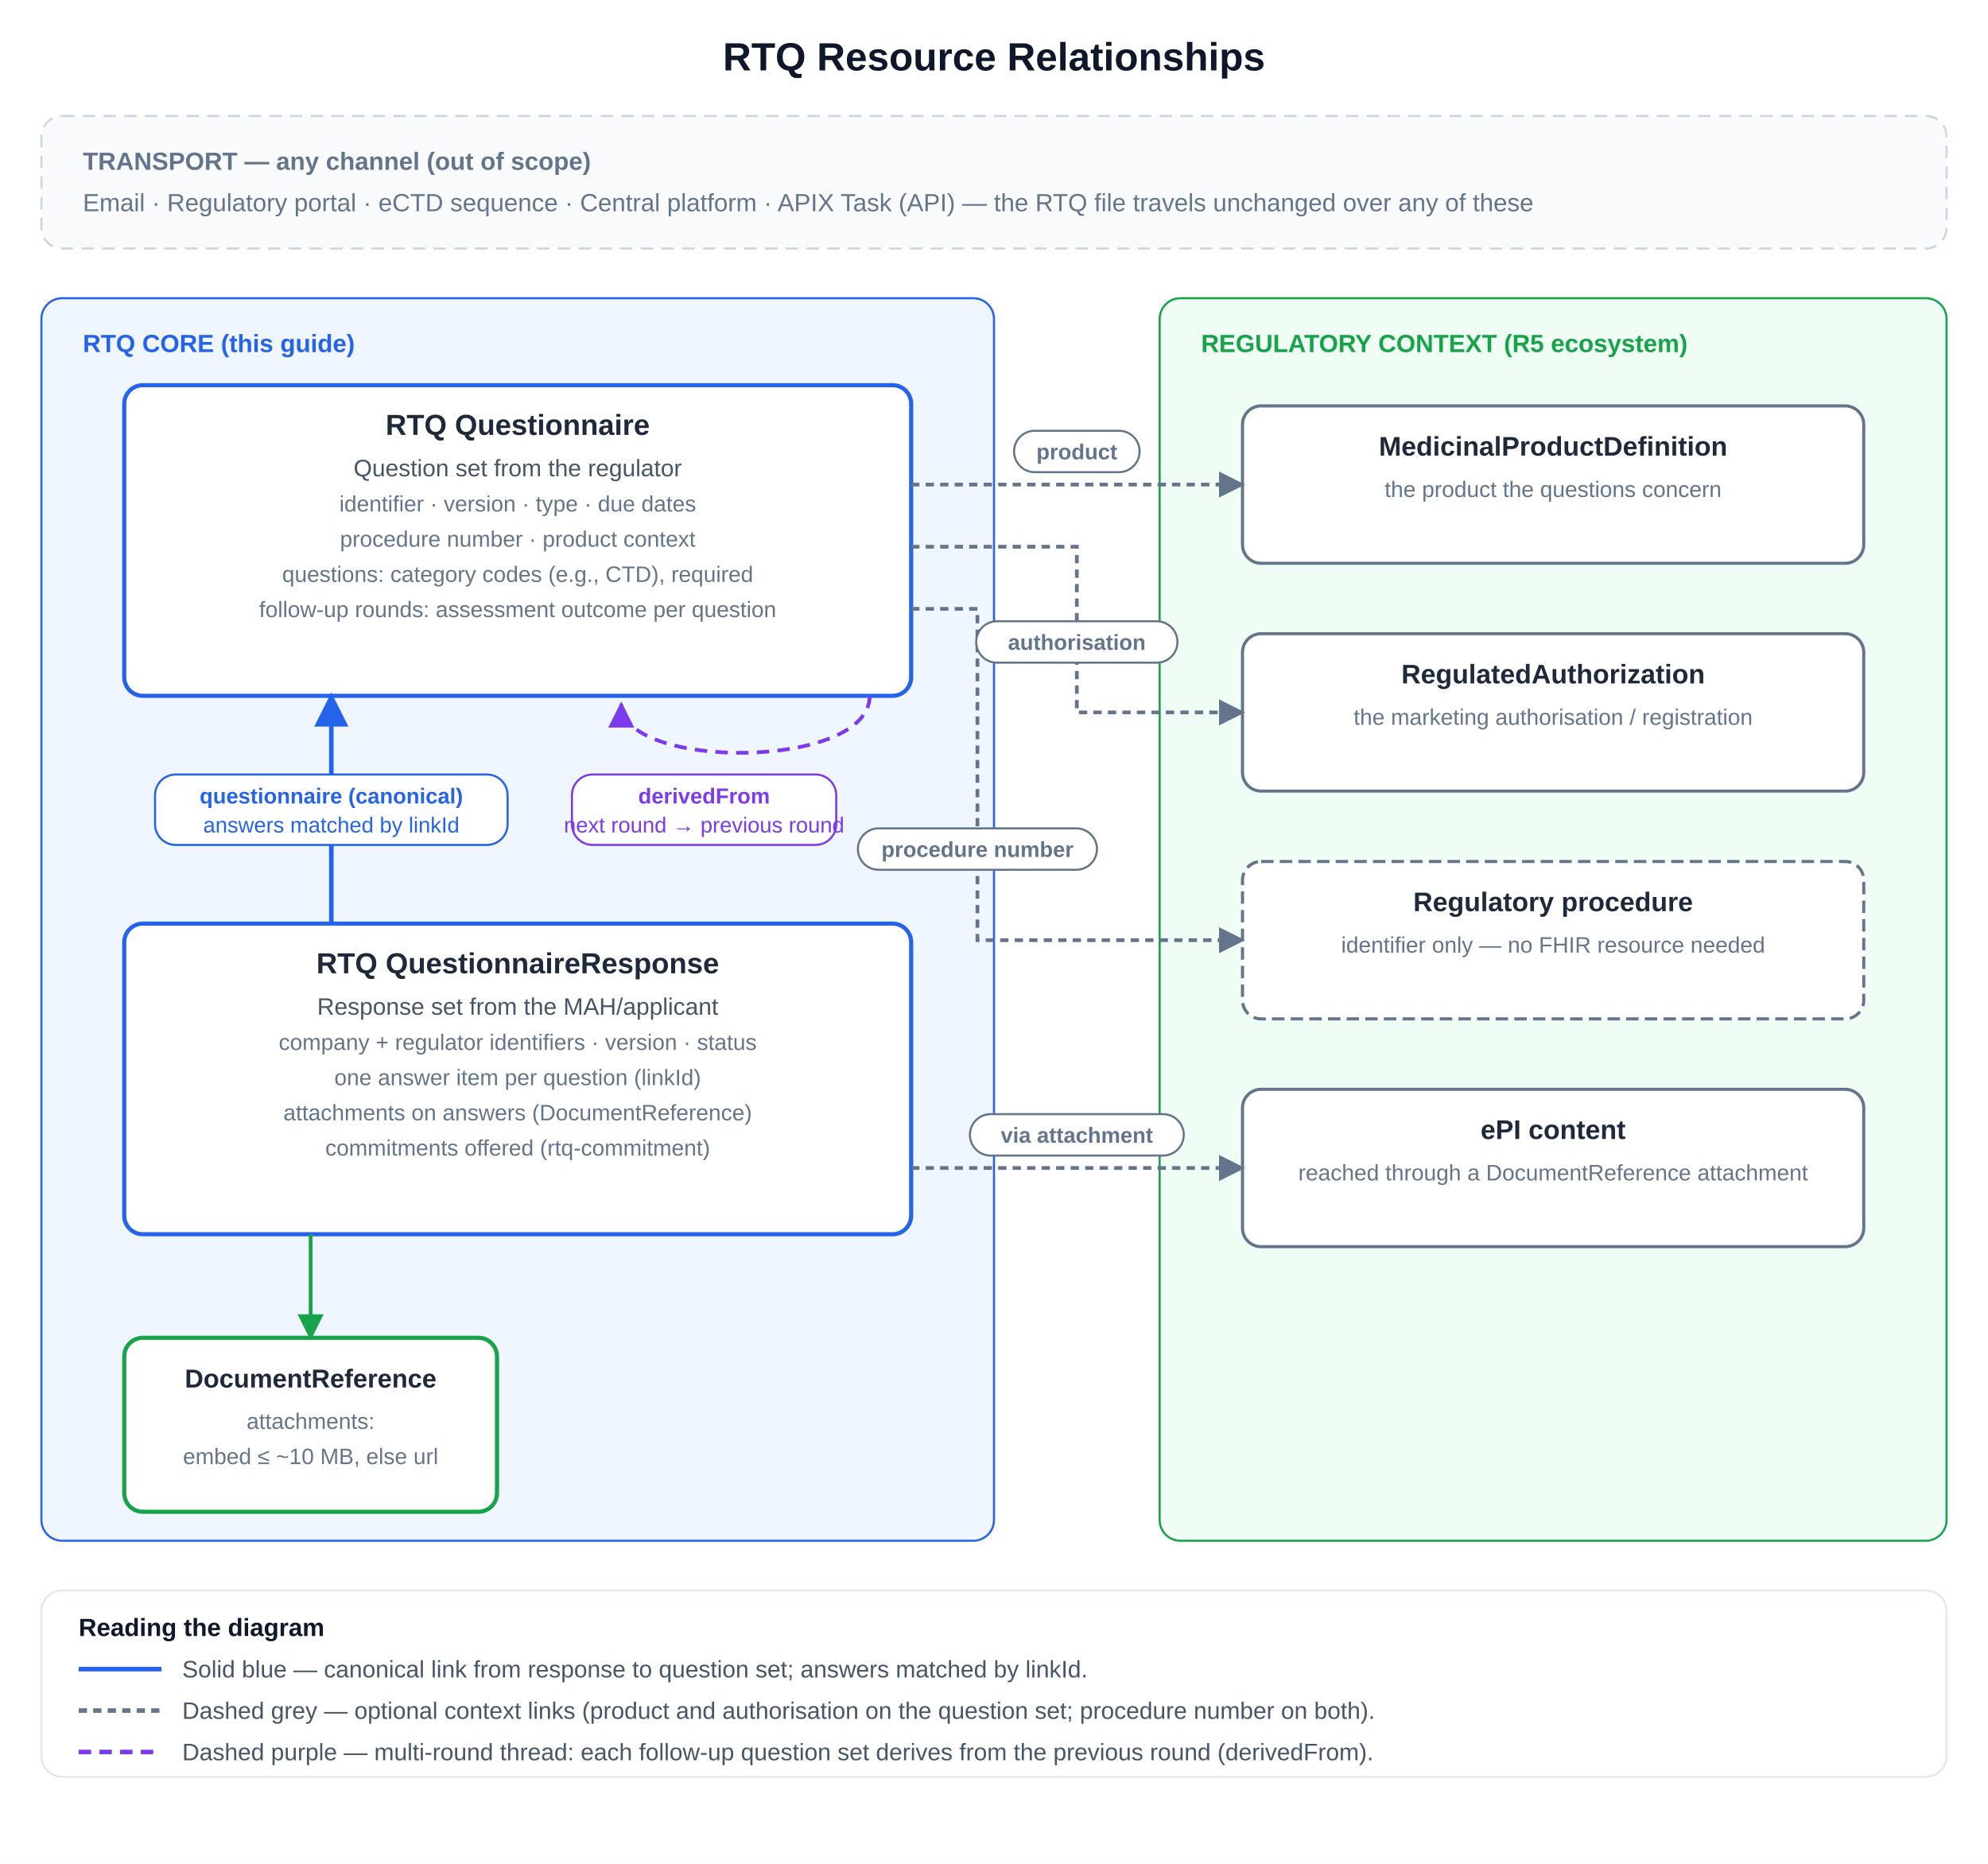
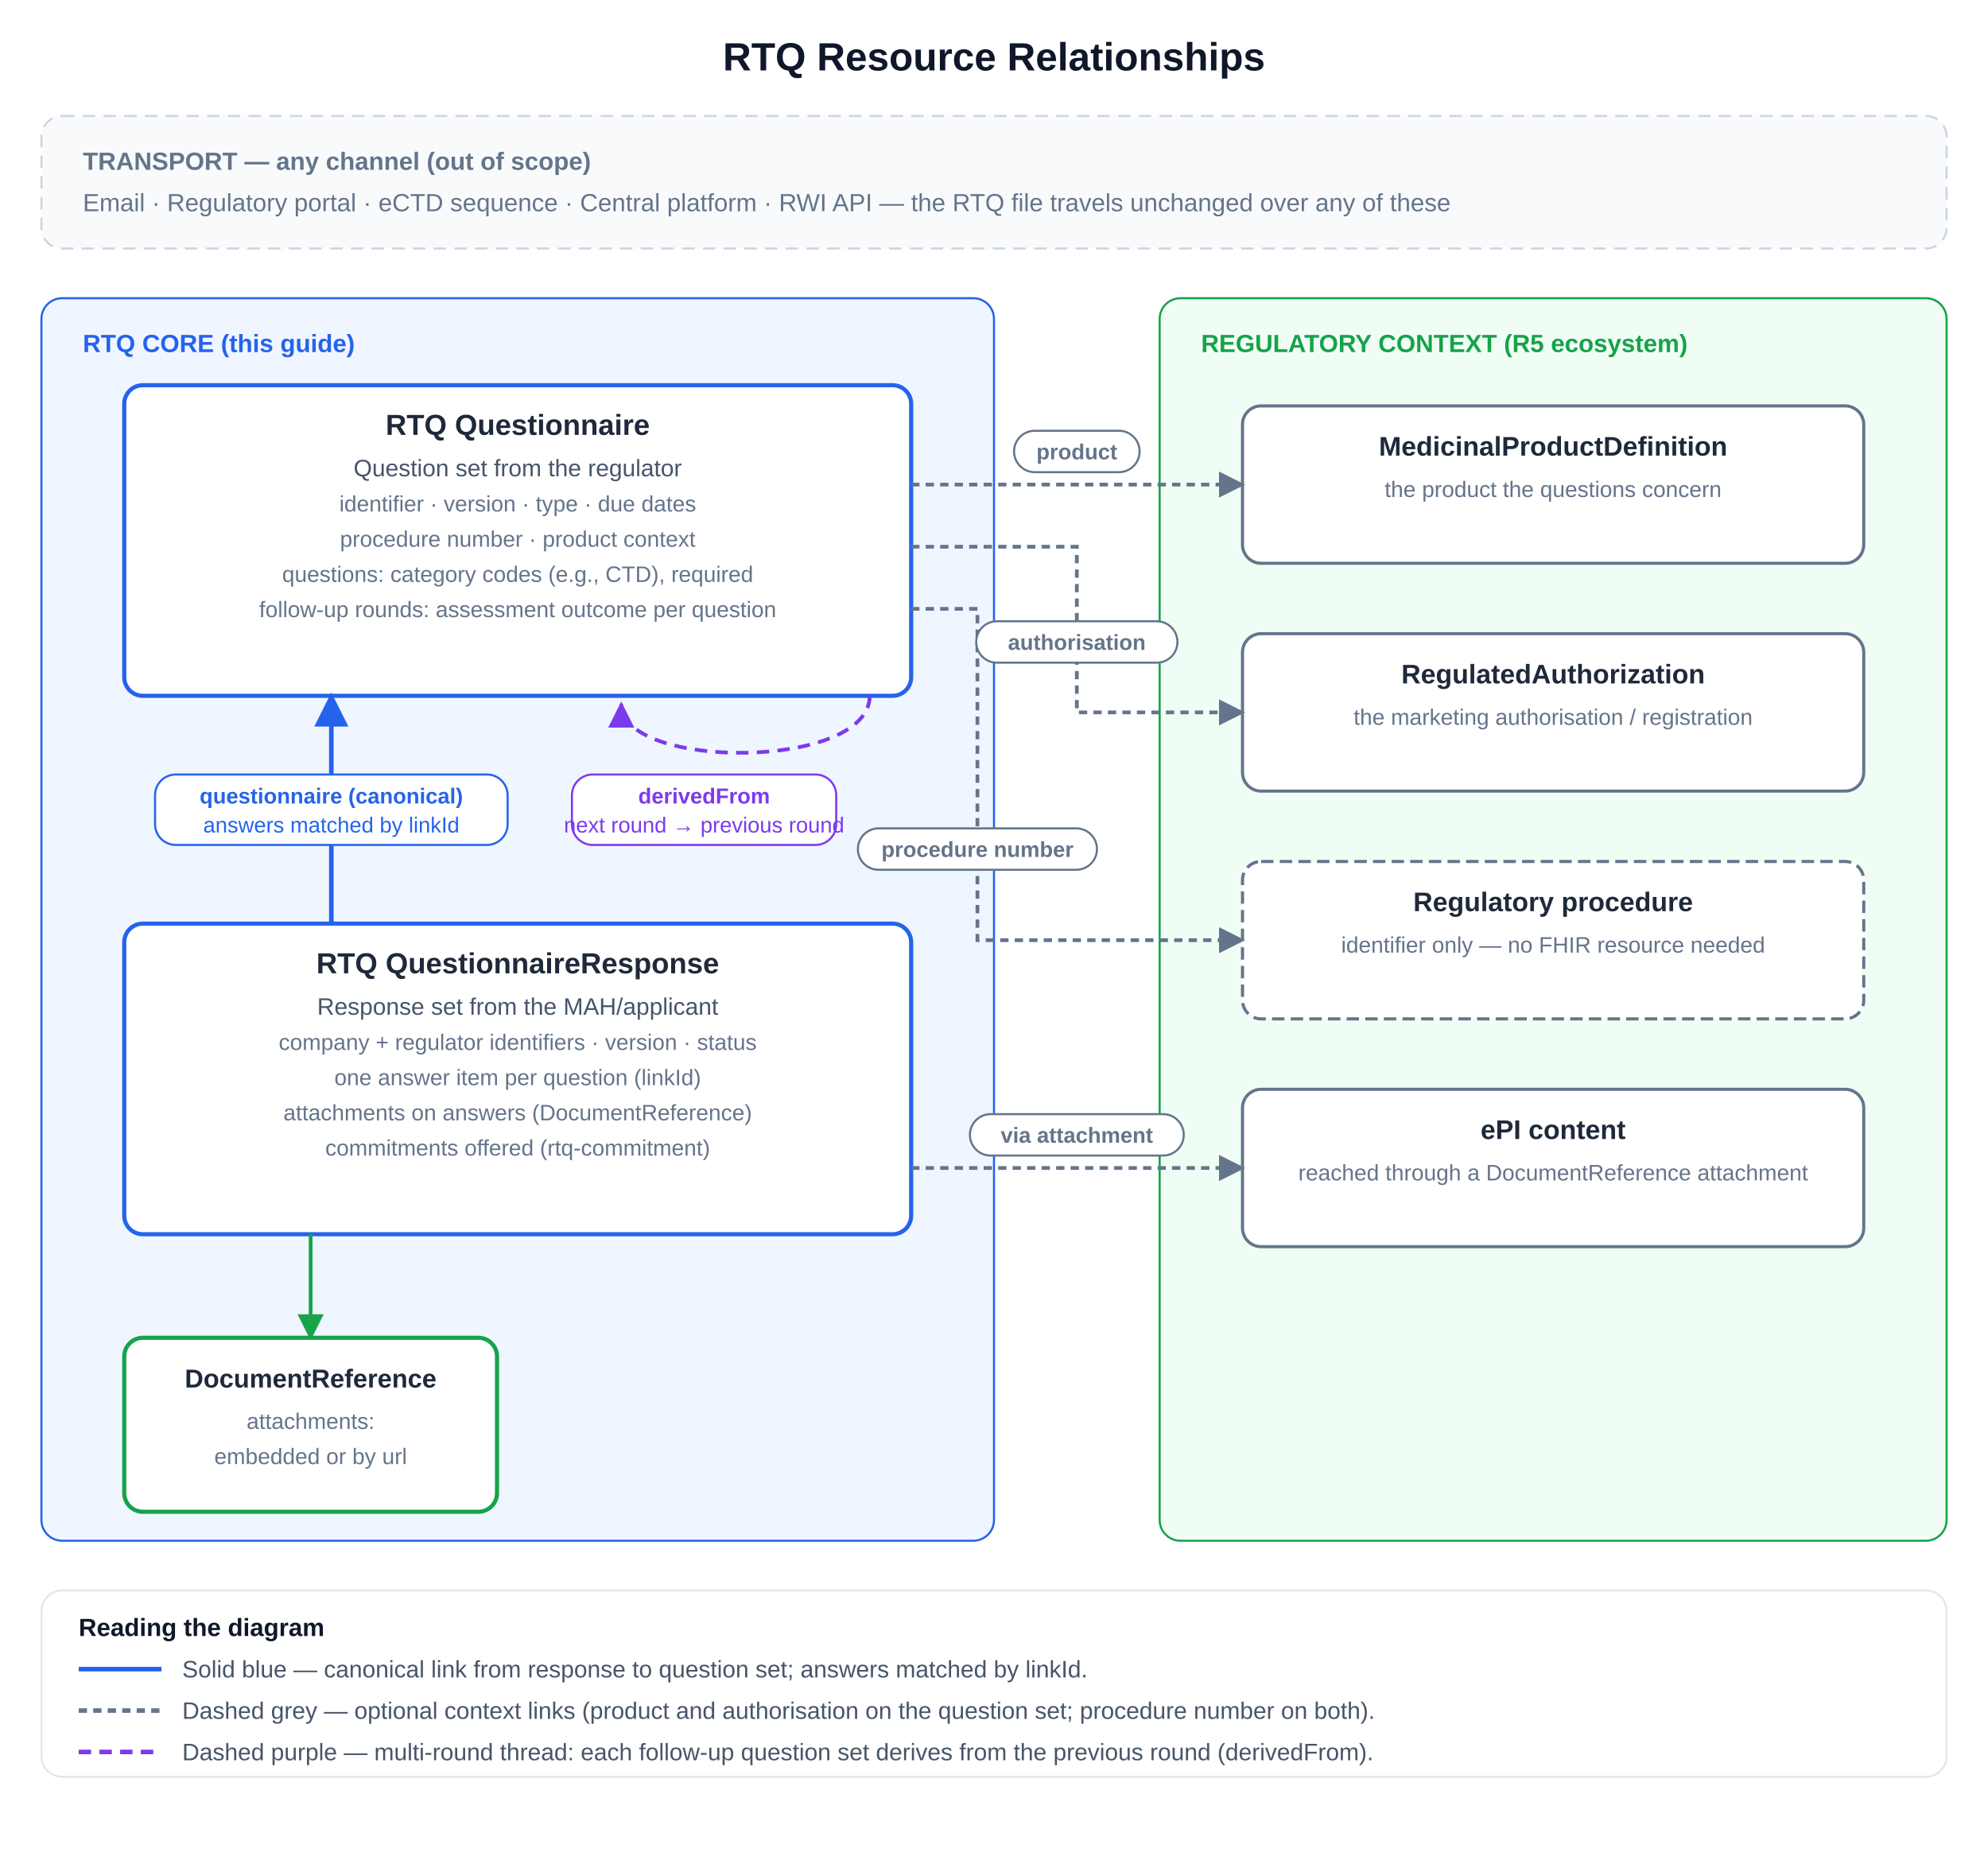
<svg xmlns="http://www.w3.org/2000/svg" viewBox="0 0 960 900" font-family="-apple-system, 'Segoe UI', Arial, sans-serif">
  <defs>
    <marker id="mGrey" viewBox="0 0 10 10" refX="9" refY="5" markerWidth="7" markerHeight="7" orient="auto-start-reverse">
      <path d="M 0 0 L 10 5 L 0 10 z" fill="#64748b" />
    </marker>
    <marker id="mBlue" viewBox="0 0 10 10" refX="9" refY="5" markerWidth="7.5" markerHeight="7.5" orient="auto-start-reverse">
      <path d="M 0 0 L 10 5 L 0 10 z" fill="#2563eb" />
    </marker>
    <marker id="mGreen" viewBox="0 0 10 10" refX="9" refY="5" markerWidth="7" markerHeight="7" orient="auto-start-reverse">
      <path d="M 0 0 L 10 5 L 0 10 z" fill="#16a34a" />
    </marker>
    <marker id="mAmber" viewBox="0 0 10 10" refX="9" refY="5" markerWidth="7" markerHeight="7" orient="auto-start-reverse">
      <path d="M 0 0 L 10 5 L 0 10 z" fill="#d97706" />
    </marker>
    <marker id="mPurple" viewBox="0 0 10 10" refX="9" refY="5" markerWidth="7" markerHeight="7" orient="auto-start-reverse">
      <path d="M 0 0 L 10 5 L 0 10 z" fill="#7c3aed" />
    </marker>
  </defs>
  <rect width="100%" height="100%" fill="#ffffff" />
  <rect x="20" y="56" width="920" height="64" rx="10" fill="#f8fafc" stroke="#cbd5e1" stroke-dasharray="6 4" />
  <text x="40" y="82" font-size="12" font-weight="700" fill="#64748b">TRANSPORT — any channel (out of scope)</text>
-   <text x="40" y="102" font-size="12" fill="#64748b">Email · Regulatory portal · eCTD sequence · Central platform · APIX Task (API) — the RTQ file travels unchanged over any of these</text>
+   <text x="40" y="102" font-size="12" fill="#64748b">Email · Regulatory portal · eCTD sequence · Central platform · RWI API — the RTQ file travels unchanged over any of these</text>
  <rect x="20" y="144" width="460" height="600" rx="10" fill="#eff6ff" stroke="#2563eb" />
  <text x="40" y="170" font-size="12" font-weight="700" fill="#2563eb">RTQ CORE (this guide)</text>
  <rect x="60" y="186" width="380" height="150" rx="9" fill="#ffffff" stroke="#2563eb" stroke-width="2" />
  <text x="250.0" y="210" text-anchor="middle" font-size="14" font-weight="700" fill="#1e293b">RTQ Questionnaire</text>
  <text x="250.0" y="230" text-anchor="middle" font-size="11.5" fill="#475569">Question set from the regulator</text>
  <text x="250.0" y="247" text-anchor="middle" font-size="10.8" fill="#64748b">identifier · version · type · due dates</text>
  <text x="250.0" y="264" text-anchor="middle" font-size="10.8" fill="#64748b">procedure number · product context</text>
  <text x="250.0" y="281" text-anchor="middle" font-size="10.8" fill="#64748b">questions: category codes (e.g., CTD), required</text>
  <text x="250.0" y="298" text-anchor="middle" font-size="10.8" fill="#64748b">follow-up rounds: assessment outcome per question</text>
  <rect x="60" y="446" width="380" height="150" rx="9" fill="#ffffff" stroke="#2563eb" stroke-width="2" />
  <text x="250.0" y="470" text-anchor="middle" font-size="14" font-weight="700" fill="#1e293b">RTQ QuestionnaireResponse</text>
  <text x="250.0" y="490" text-anchor="middle" font-size="11.5" fill="#475569">Response set from the MAH/applicant</text>
  <text x="250.0" y="507" text-anchor="middle" font-size="10.8" fill="#64748b">company + regulator identifiers · version · status</text>
  <text x="250.0" y="524" text-anchor="middle" font-size="10.8" fill="#64748b">one answer item per question (linkId)</text>
  <text x="250.0" y="541" text-anchor="middle" font-size="10.8" fill="#64748b">attachments on answers (DocumentReference)</text>
  <text x="250.0" y="558" text-anchor="middle" font-size="10.8" fill="#64748b">commitments offered (rtq-commitment)</text>
  <rect x="60" y="646" width="180" height="84" rx="9" fill="#ffffff" stroke="#16a34a" stroke-width="2" />
  <text x="150.0" y="670" text-anchor="middle" font-size="12.5" font-weight="700" fill="#1e293b">DocumentReference</text>
  <text x="150.0" y="690" text-anchor="middle" font-size="10.8" fill="#64748b">attachments:</text>
-   <text x="150.0" y="707" text-anchor="middle" font-size="10.8" fill="#64748b">embed ≤ ~10 MB, else url</text>
+   <text x="150.0" y="707" text-anchor="middle" font-size="10.8" fill="#64748b">embedded or by url</text>
  <rect x="560" y="144" width="380" height="600" rx="10" fill="#f0fdf4" stroke="#16a34a" />
  <text x="580" y="170" font-size="12" font-weight="700" fill="#16a34a">REGULATORY CONTEXT (R5 ecosystem)</text>
  <rect x="600" y="196" width="300" height="76" rx="9" fill="#ffffff" stroke="#64748b" stroke-width="1.5" />
  <text x="750.0" y="220" text-anchor="middle" font-size="13" font-weight="700" fill="#1e293b">MedicinalProductDefinition</text>
  <text x="750.0" y="240" text-anchor="middle" font-size="10.8" fill="#64748b">the product the questions concern</text>
  <rect x="600" y="306" width="300" height="76" rx="9" fill="#ffffff" stroke="#64748b" stroke-width="1.5" />
  <text x="750.0" y="330" text-anchor="middle" font-size="13" font-weight="700" fill="#1e293b">RegulatedAuthorization</text>
  <text x="750.0" y="350" text-anchor="middle" font-size="10.8" fill="#64748b">the marketing authorisation / registration</text>
  <rect x="600" y="416" width="300" height="76" rx="9" fill="#ffffff" stroke="#64748b" stroke-width="1.5" stroke-dasharray="6 3" />
  <text x="750.0" y="440" text-anchor="middle" font-size="13" font-weight="700" fill="#1e293b">Regulatory procedure</text>
  <text x="750.0" y="460" text-anchor="middle" font-size="10.8" fill="#64748b">identifier only — no FHIR resource needed</text>
  <rect x="600" y="526" width="300" height="76" rx="9" fill="#ffffff" stroke="#64748b" stroke-width="1.5" />
  <text x="750.0" y="550" text-anchor="middle" font-size="13" font-weight="700" fill="#1e293b">ePI content</text>
  <text x="750.0" y="570" text-anchor="middle" font-size="10.8" fill="#64748b">reached through a DocumentReference attachment</text>
  <path d="M 160 446 L 160 336" fill="none" stroke="#2563eb" stroke-width="2.2" marker-end="url(#mBlue)" />
  <path d="M 420 336 C 420 372, 300 372, 300 340" fill="none" stroke="#7c3aed" stroke-width="1.8" stroke-dasharray="6 4" marker-end="url(#mPurple)" />
  <path d="M 150 596 L 150 646" fill="none" stroke="#16a34a" stroke-width="1.8" marker-end="url(#mGreen)" />
  <path d="M 440 234 L 600 234" fill="none" stroke="#64748b" stroke-width="1.8" stroke-dasharray="4 3" marker-end="url(#mGrey)" />
  <path d="M 440 264 L 520 264 L 520 344 L 600 344" fill="none" stroke="#64748b" stroke-width="1.8" stroke-dasharray="4 3" marker-end="url(#mGrey)" />
  <path d="M 440 294 L 472 294 L 472 454 L 600 454" fill="none" stroke="#64748b" stroke-width="1.8" stroke-dasharray="4 3" marker-end="url(#mGrey)" />
  <path d="M 440 564 L 600 564" fill="none" stroke="#64748b" stroke-width="1.8" stroke-dasharray="4 3" marker-end="url(#mGrey)" />
  <text x="480.0" y="34" text-anchor="middle" font-size="19" font-weight="700" fill="#0f172a">RTQ Resource Relationships</text>
  <rect x="74.875" y="374.0" width="170.25" height="34" rx="10" fill="#ffffff" stroke="#2563eb" stroke-width="1" />
  <text x="160" y="388" text-anchor="middle" font-size="10.5" font-weight="600" fill="#2563eb">questionnaire (canonical)</text>
  <text x="160" y="402" text-anchor="middle" font-size="10.5" fill="#2563eb">answers matched by linkId</text>
  <rect x="276.19" y="374.0" width="127.62" height="34" rx="10" fill="#ffffff" stroke="#7c3aed" stroke-width="1" />
  <text x="340" y="388" text-anchor="middle" font-size="10.5" font-weight="600" fill="#7c3aed">derivedFrom</text>
  <text x="340" y="402" text-anchor="middle" font-size="10.5" fill="#7c3aed">next round → previous round</text>
  <rect x="489.685" y="208.0" width="60.63" height="20" rx="10" fill="#ffffff" stroke="#64748b" stroke-width="1" />
  <text x="520" y="221.8" text-anchor="middle" font-size="10.5" font-weight="600" fill="#64748b">product</text>
  <rect x="471.415" y="300.0" width="97.17" height="20" rx="10" fill="#ffffff" stroke="#64748b" stroke-width="1" />
  <text x="520" y="313.8" text-anchor="middle" font-size="10.5" font-weight="600" fill="#64748b">authorisation</text>
  <rect x="414.28" y="400.0" width="115.44" height="20" rx="10" fill="#ffffff" stroke="#64748b" stroke-width="1" />
  <text x="472" y="413.8" text-anchor="middle" font-size="10.5" font-weight="600" fill="#64748b">procedure number</text>
  <rect x="468.37" y="538.0" width="103.26" height="20" rx="10" fill="#ffffff" stroke="#64748b" stroke-width="1" />
  <text x="520" y="551.8" text-anchor="middle" font-size="10.5" font-weight="600" fill="#64748b">via attachment</text>
  <rect x="20" y="768" width="920" height="90" rx="10" fill="#ffffff" stroke="#e2e8f0" />
  <text x="38" y="790" font-size="12" font-weight="700" fill="#0f172a">Reading the diagram</text>
  <line x1="38" y1="806" x2="78" y2="806" stroke="#2563eb" stroke-width="2.2" />
  <text x="88" y="810" font-size="11.5" fill="#475569">Solid blue — canonical link from response to question set; answers matched by linkId.</text>
  <line x1="38" y1="826" x2="78" y2="826" stroke="#64748b" stroke-width="2.2" stroke-dasharray="4 3" />
  <text x="88" y="830" font-size="11.5" fill="#475569">Dashed grey — optional context links (product and authorisation on the question set; procedure number on both).</text>
  <line x1="38" y1="846" x2="78" y2="846" stroke="#7c3aed" stroke-width="2.2" stroke-dasharray="6 4" />
  <text x="88" y="850" font-size="11.5" fill="#475569">Dashed purple — multi-round thread: each follow-up question set derives from the previous round (derivedFrom).</text>
</svg>
